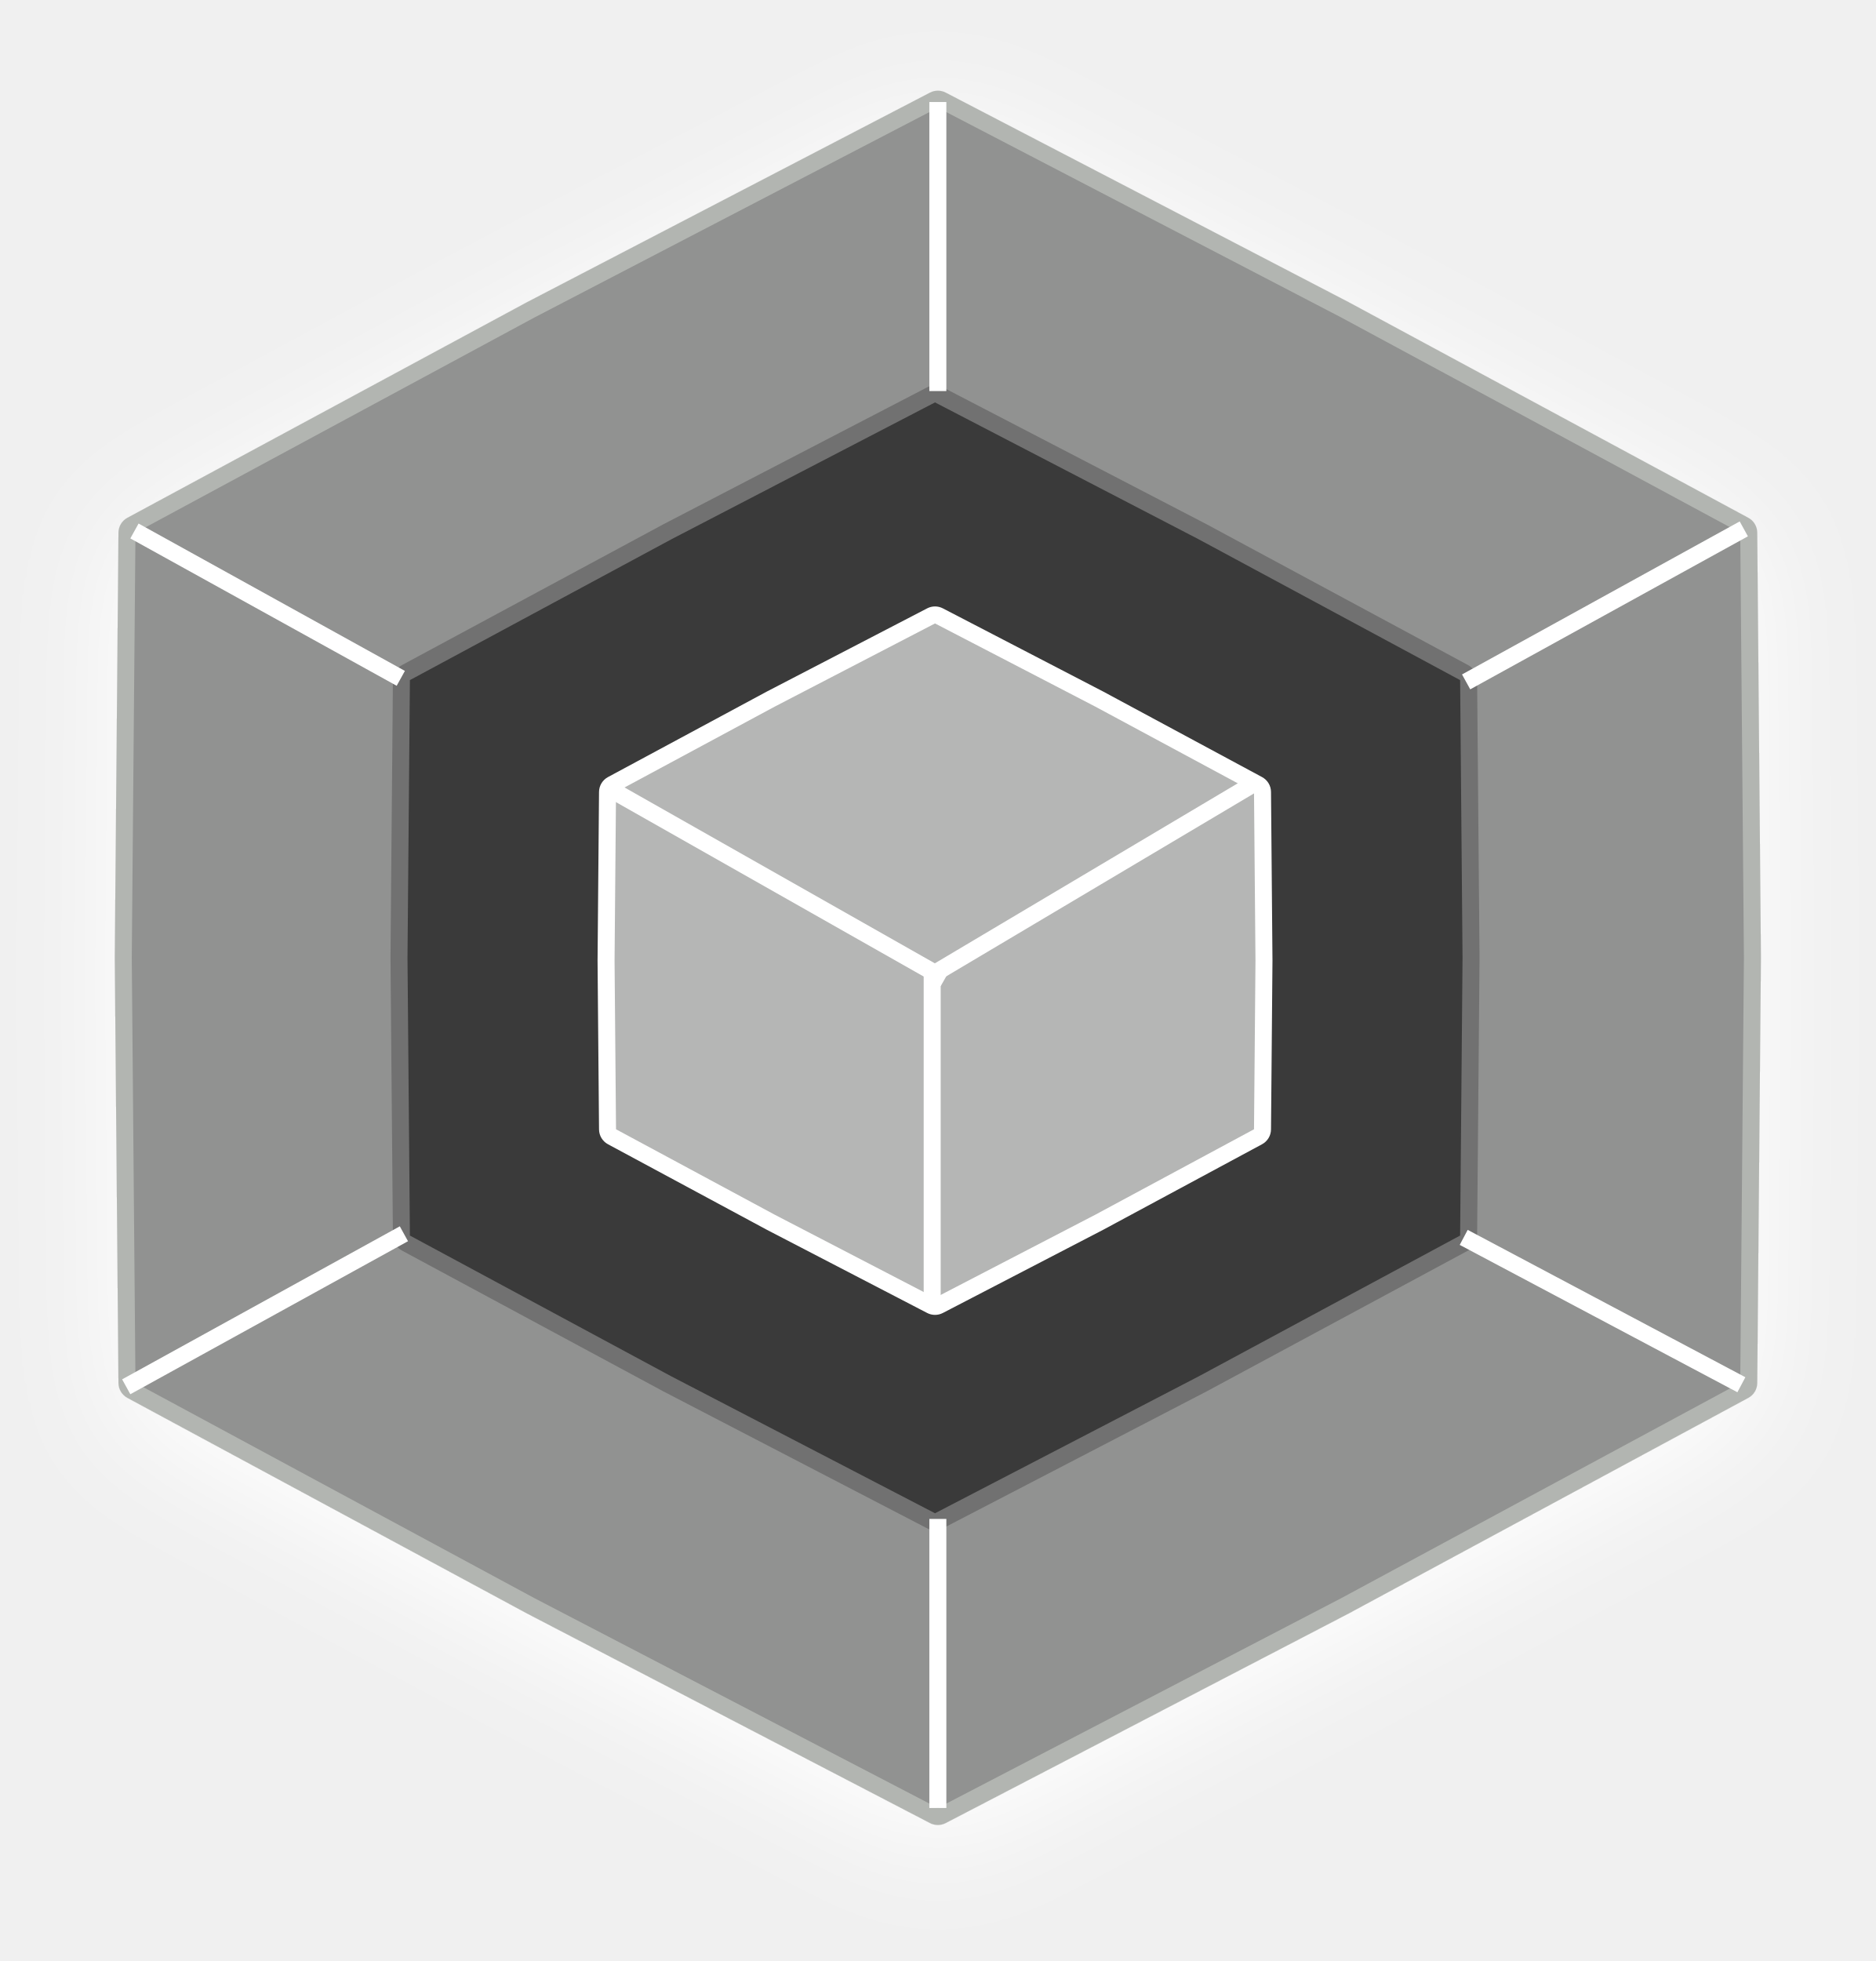
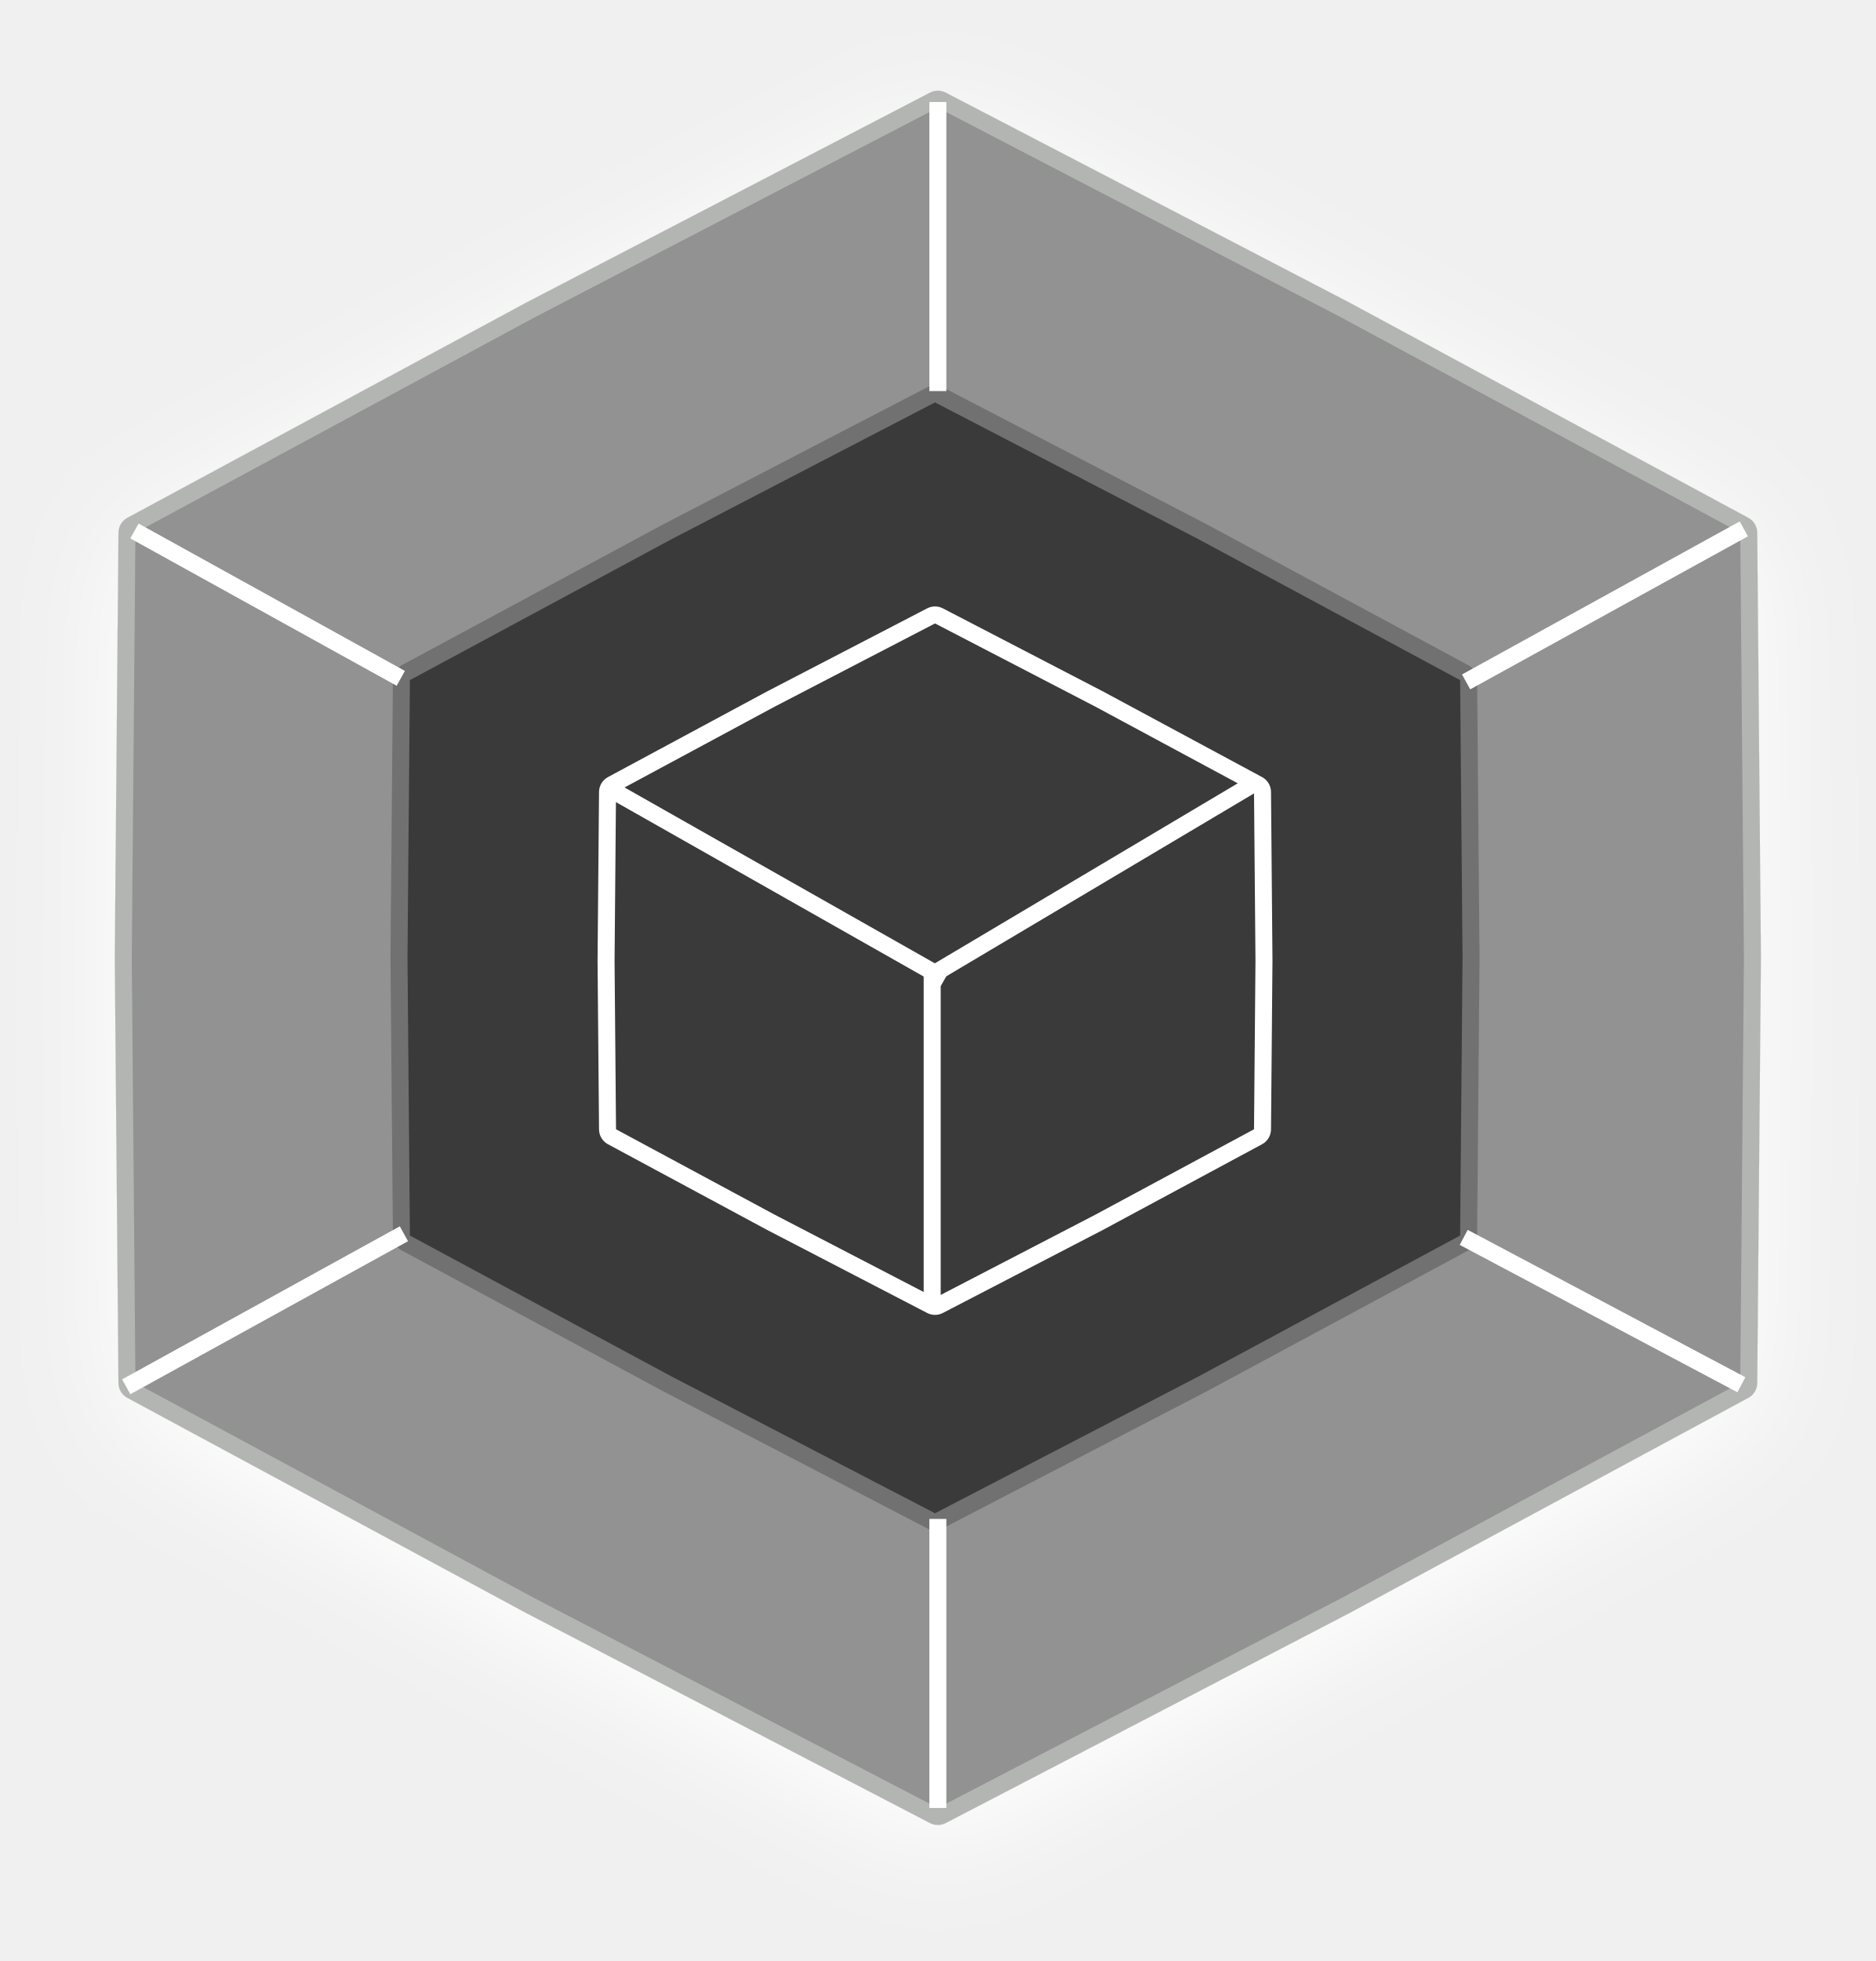
<svg xmlns="http://www.w3.org/2000/svg" width="331" height="346" viewBox="0 0 331 346" fill="none">
  <g filter="url(#filter0_d_135_541)">
    <path d="M166.192 17.669C165.758 17.444 165.242 17.444 164.808 17.669L93.686 54.653L93.665 54.663L23.193 92.68C22.712 92.939 22.41 93.44 22.405 93.987L21.755 168.987V169.013L22.405 244.013C22.41 244.56 22.712 245.061 23.193 245.32L93.665 283.336L93.686 283.347L164.808 320.331C165.242 320.556 165.758 320.556 166.192 320.331L237.315 283.347L237.335 283.336L307.807 245.32C308.289 245.061 308.59 244.56 308.595 244.013L309.245 169.013V168.987L308.595 93.987C308.59 93.44 308.289 92.939 307.807 92.68L237.335 54.663L237.315 54.653L166.192 17.669Z" fill="#B5B6B5" />
    <path d="M166.192 17.669C165.758 17.444 165.242 17.444 164.808 17.669L93.686 54.653L93.665 54.663L23.193 92.68C22.712 92.939 22.41 93.44 22.405 93.987L21.755 168.987V169.013L22.405 244.013C22.41 244.56 22.712 245.061 23.193 245.32L93.665 283.336L93.686 283.347L164.808 320.331C165.242 320.556 165.758 320.556 166.192 320.331L237.315 283.347L237.335 283.336L307.807 245.32C308.289 245.061 308.59 244.56 308.595 244.013L309.245 169.013V168.987L308.595 93.987C308.59 93.44 308.289 92.939 307.807 92.68L237.335 54.663L237.315 54.653L166.192 17.669Z" fill="black" fill-opacity="0.2" />
    <path d="M166.192 17.669C165.758 17.444 165.242 17.444 164.808 17.669L93.686 54.653L93.665 54.663L23.193 92.68C22.712 92.939 22.41 93.44 22.405 93.987L21.755 168.987V169.013L22.405 244.013C22.41 244.56 22.712 245.061 23.193 245.32L93.665 283.336L93.686 283.347L164.808 320.331C165.242 320.556 165.758 320.556 166.192 320.331L237.315 283.347L237.335 283.336L307.807 245.32C308.289 245.061 308.59 244.56 308.595 244.013L309.245 169.013V168.987L308.595 93.987C308.59 93.44 308.289 92.939 307.807 92.68L237.335 54.663L237.315 54.653L166.192 17.669Z" stroke="#B2B5B1" stroke-width="3" stroke-linejoin="round" />
  </g>
  <path d="M165.691 69.669C165.258 69.444 164.742 69.444 164.309 69.669L117.764 93.831L117.744 93.842L71.624 118.679C71.142 118.939 70.84 119.44 70.835 119.987L70.41 168.987V169.013L70.835 218.013C70.84 218.56 71.142 219.061 71.624 219.321L117.744 244.158L117.764 244.169L164.309 268.331C164.742 268.556 165.258 268.556 165.691 268.331L212.236 244.169L212.256 244.158L258.376 219.321C258.858 219.061 259.16 218.56 259.165 218.013L259.59 169.013V168.987L259.165 119.987C259.16 119.44 258.858 118.939 258.376 118.679L212.256 93.842L212.236 93.831L165.691 69.669Z" fill="#3A3A3A" stroke="#717171" stroke-width="3" stroke-linejoin="round" />
-   <path d="M165.691 108.669C165.258 108.444 164.742 108.444 164.309 108.669L136.034 123.339L136.014 123.349L107.997 138.429C107.516 138.689 107.213 139.19 107.208 139.737L106.95 169.487V169.513L107.208 199.263C107.213 199.81 107.516 200.311 107.997 200.571L136.014 215.651L136.034 215.661L164.309 230.331C164.742 230.556 165.258 230.556 165.691 230.331L193.966 215.661L193.986 215.651L222.003 200.571C222.484 200.311 222.787 199.81 222.792 199.263L223.05 169.513V169.487L222.792 139.737C222.787 139.19 222.484 138.689 222.003 138.429L193.986 123.349L193.966 123.339L165.691 108.669Z" fill="#B5B6B5" stroke="white" stroke-width="3" stroke-linejoin="round" />
+   <path d="M165.691 108.669C165.258 108.444 164.742 108.444 164.309 108.669L136.034 123.339L136.014 123.349L107.997 138.429C107.516 138.689 107.213 139.19 107.208 139.737L106.95 169.487V169.513L107.208 199.263C107.213 199.81 107.516 200.311 107.997 200.571L136.014 215.651L136.034 215.661L164.309 230.331C164.742 230.556 165.258 230.556 165.691 230.331L193.966 215.661L193.986 215.651L222.003 200.571C222.484 200.311 222.787 199.81 222.792 199.263L223.05 169.513V169.487L222.792 139.737C222.787 139.19 222.484 138.689 222.003 138.429L193.986 123.349L193.966 123.339L165.691 108.669Z" fill="" stroke="white" stroke-width="3" stroke-linejoin="round" />
  <line x1="164.5" y1="171" x2="164.5" y2="231" stroke="white" stroke-width="3" />
  <line x1="106.74" y1="138.695" x2="166.74" y2="172.695" stroke="white" stroke-width="3" />
  <path d="M221.707 138L164 172.292" stroke="white" stroke-width="3" />
  <line x1="307.297" y1="244.325" x2="258.297" y2="218.325" stroke="white" stroke-width="3" />
  <line x1="307.724" y1="93.314" x2="258.724" y2="120.314" stroke="white" stroke-width="3" />
  <line x1="165.5" y1="18" x2="165.5" y2="69" stroke="white" stroke-width="3" />
  <line x1="23.726" y1="93.687" x2="70.726" y2="119.687" stroke="white" stroke-width="3" />
  <line x1="22.276" y1="244.686" x2="71.276" y2="217.686" stroke="white" stroke-width="3" />
  <line x1="165.5" y1="268" x2="165.5" y2="319" stroke="white" stroke-width="3" />
  <defs>
    <filter id="filter0_d_135_541" x="-18" y="0" width="367" height="346" filterUnits="userSpaceOnUse" color-interpolation-filters="sRGB">
      <feFlood flood-opacity="0" result="BackgroundImageFix" />
      <feColorMatrix in="SourceAlpha" type="matrix" values="0 0 0 0 0 0 0 0 0 0 0 0 0 0 0 0 0 0 127 0" result="hardAlpha" />
      <feOffset dy="4" />
      <feGaussianBlur stdDeviation="10" />
      <feComposite in2="hardAlpha" operator="out" />
      <feColorMatrix type="matrix" values="0 0 0 0 1 0 0 0 0 1 0 0 0 0 1 0 0 0 1 0" />
      <feBlend mode="normal" in2="BackgroundImageFix" result="effect1_dropShadow_135_541" />
      <feBlend mode="normal" in="SourceGraphic" in2="effect1_dropShadow_135_541" result="shape" />
    </filter>
  </defs>
</svg>
